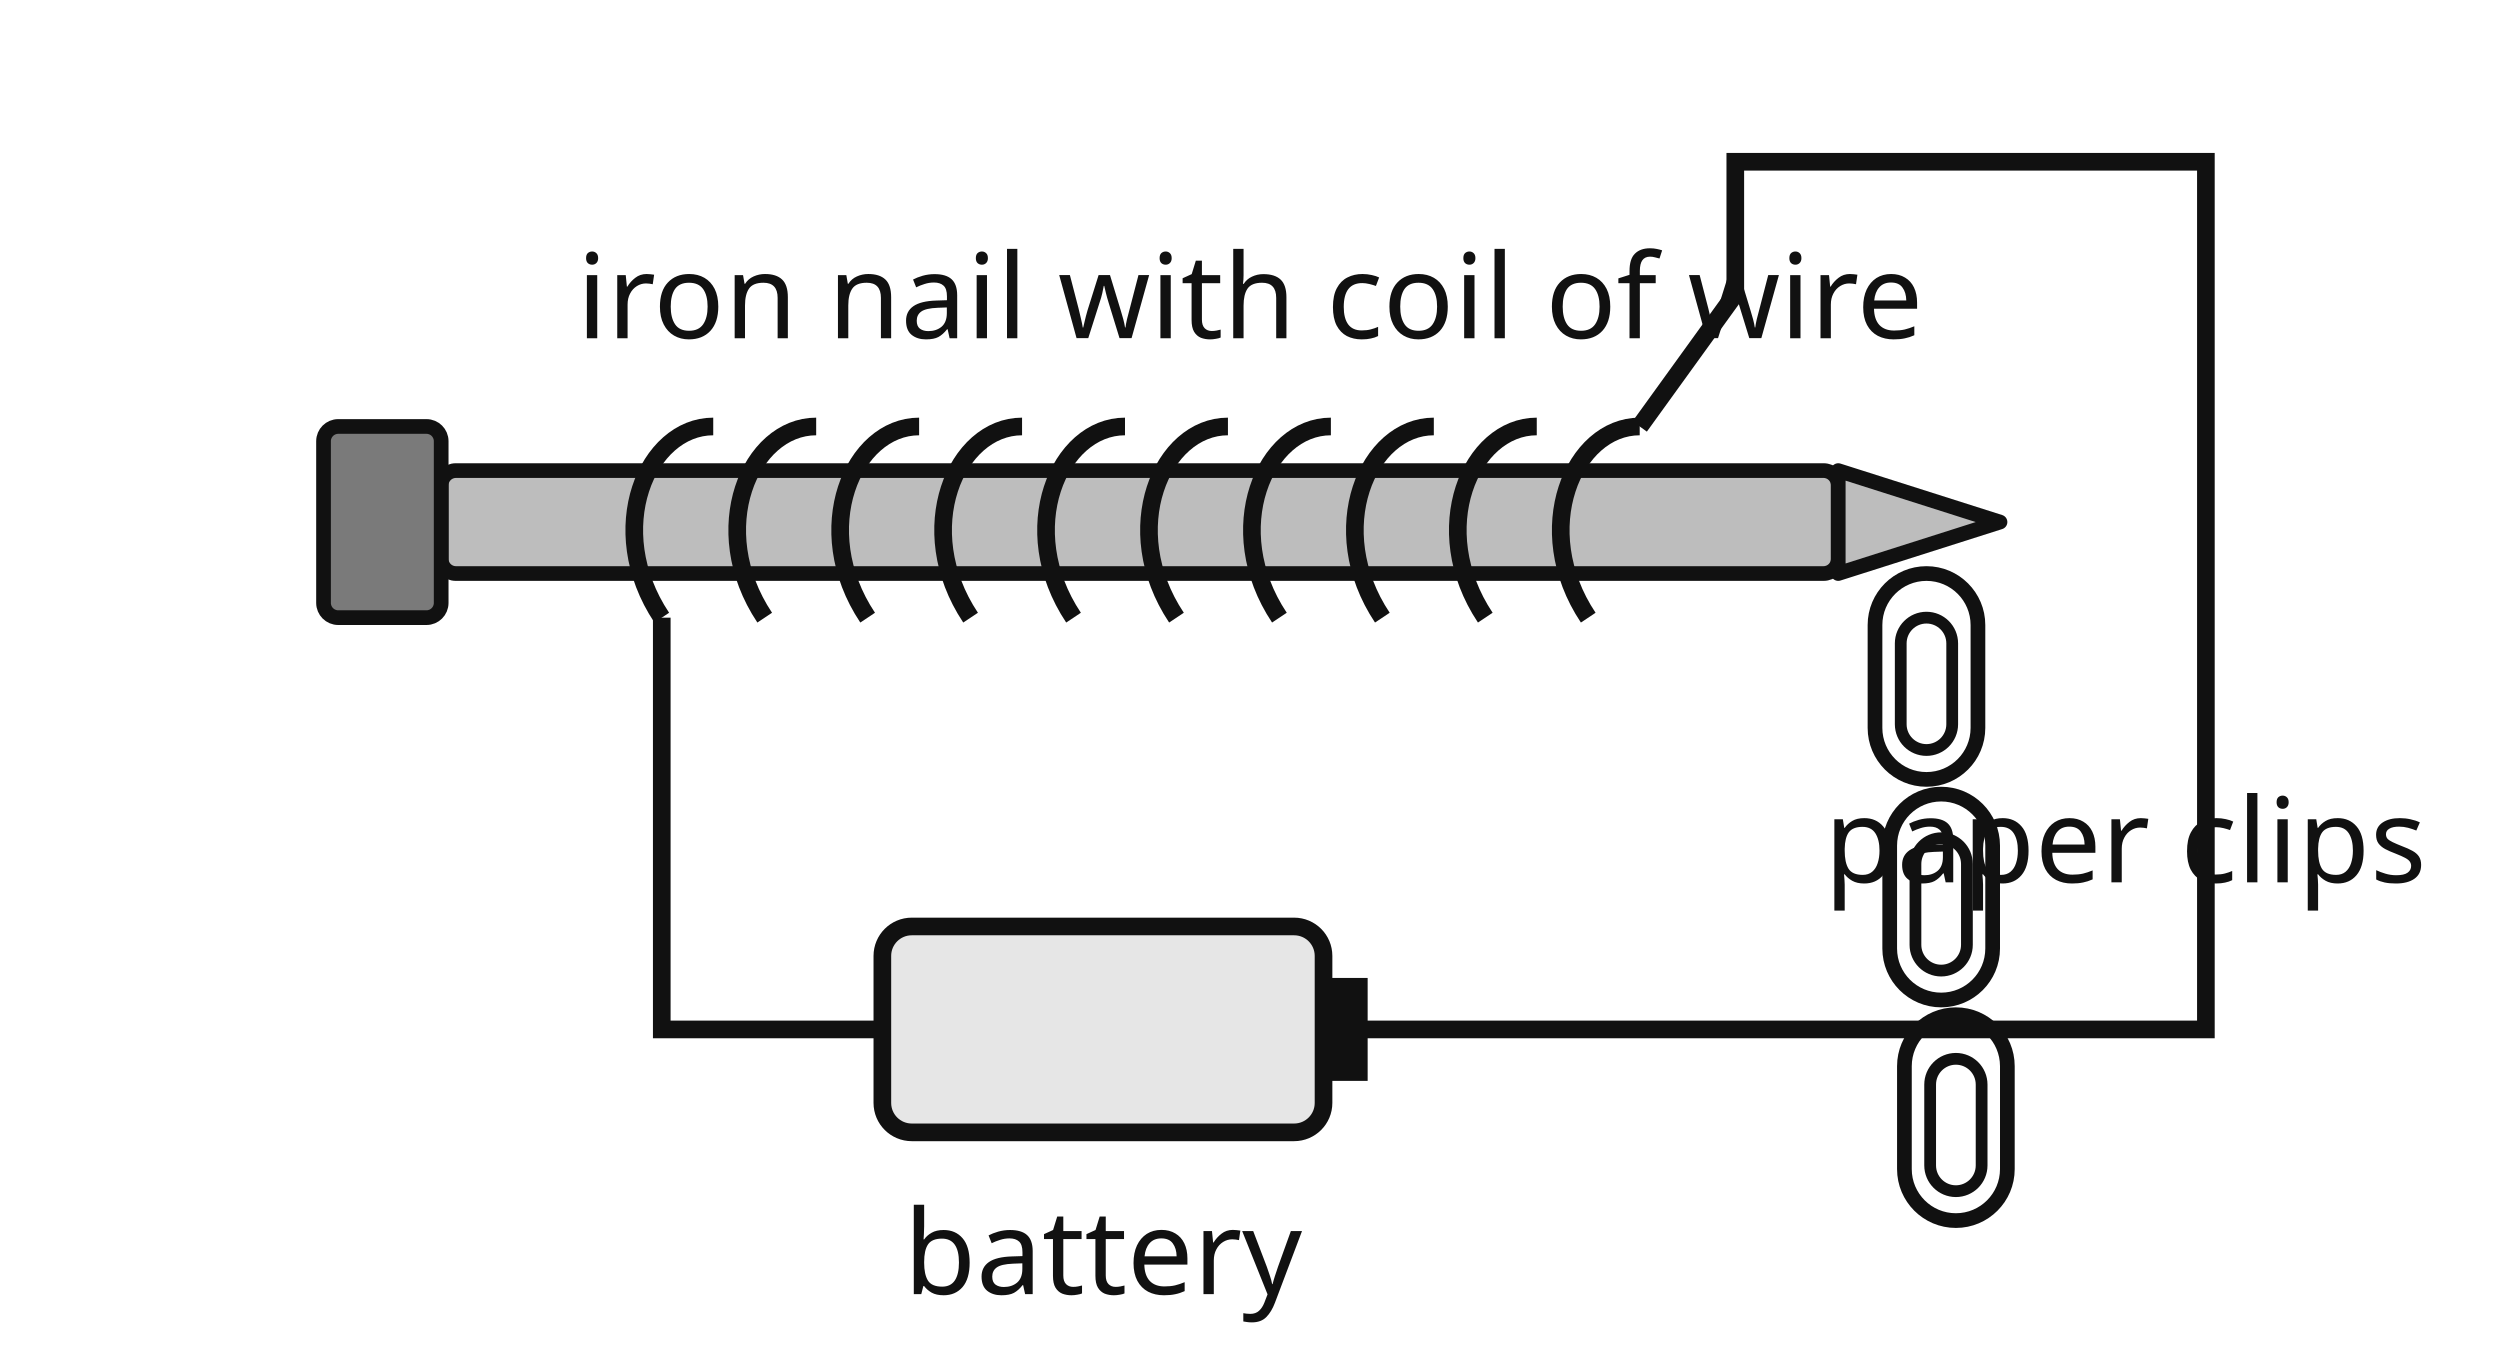
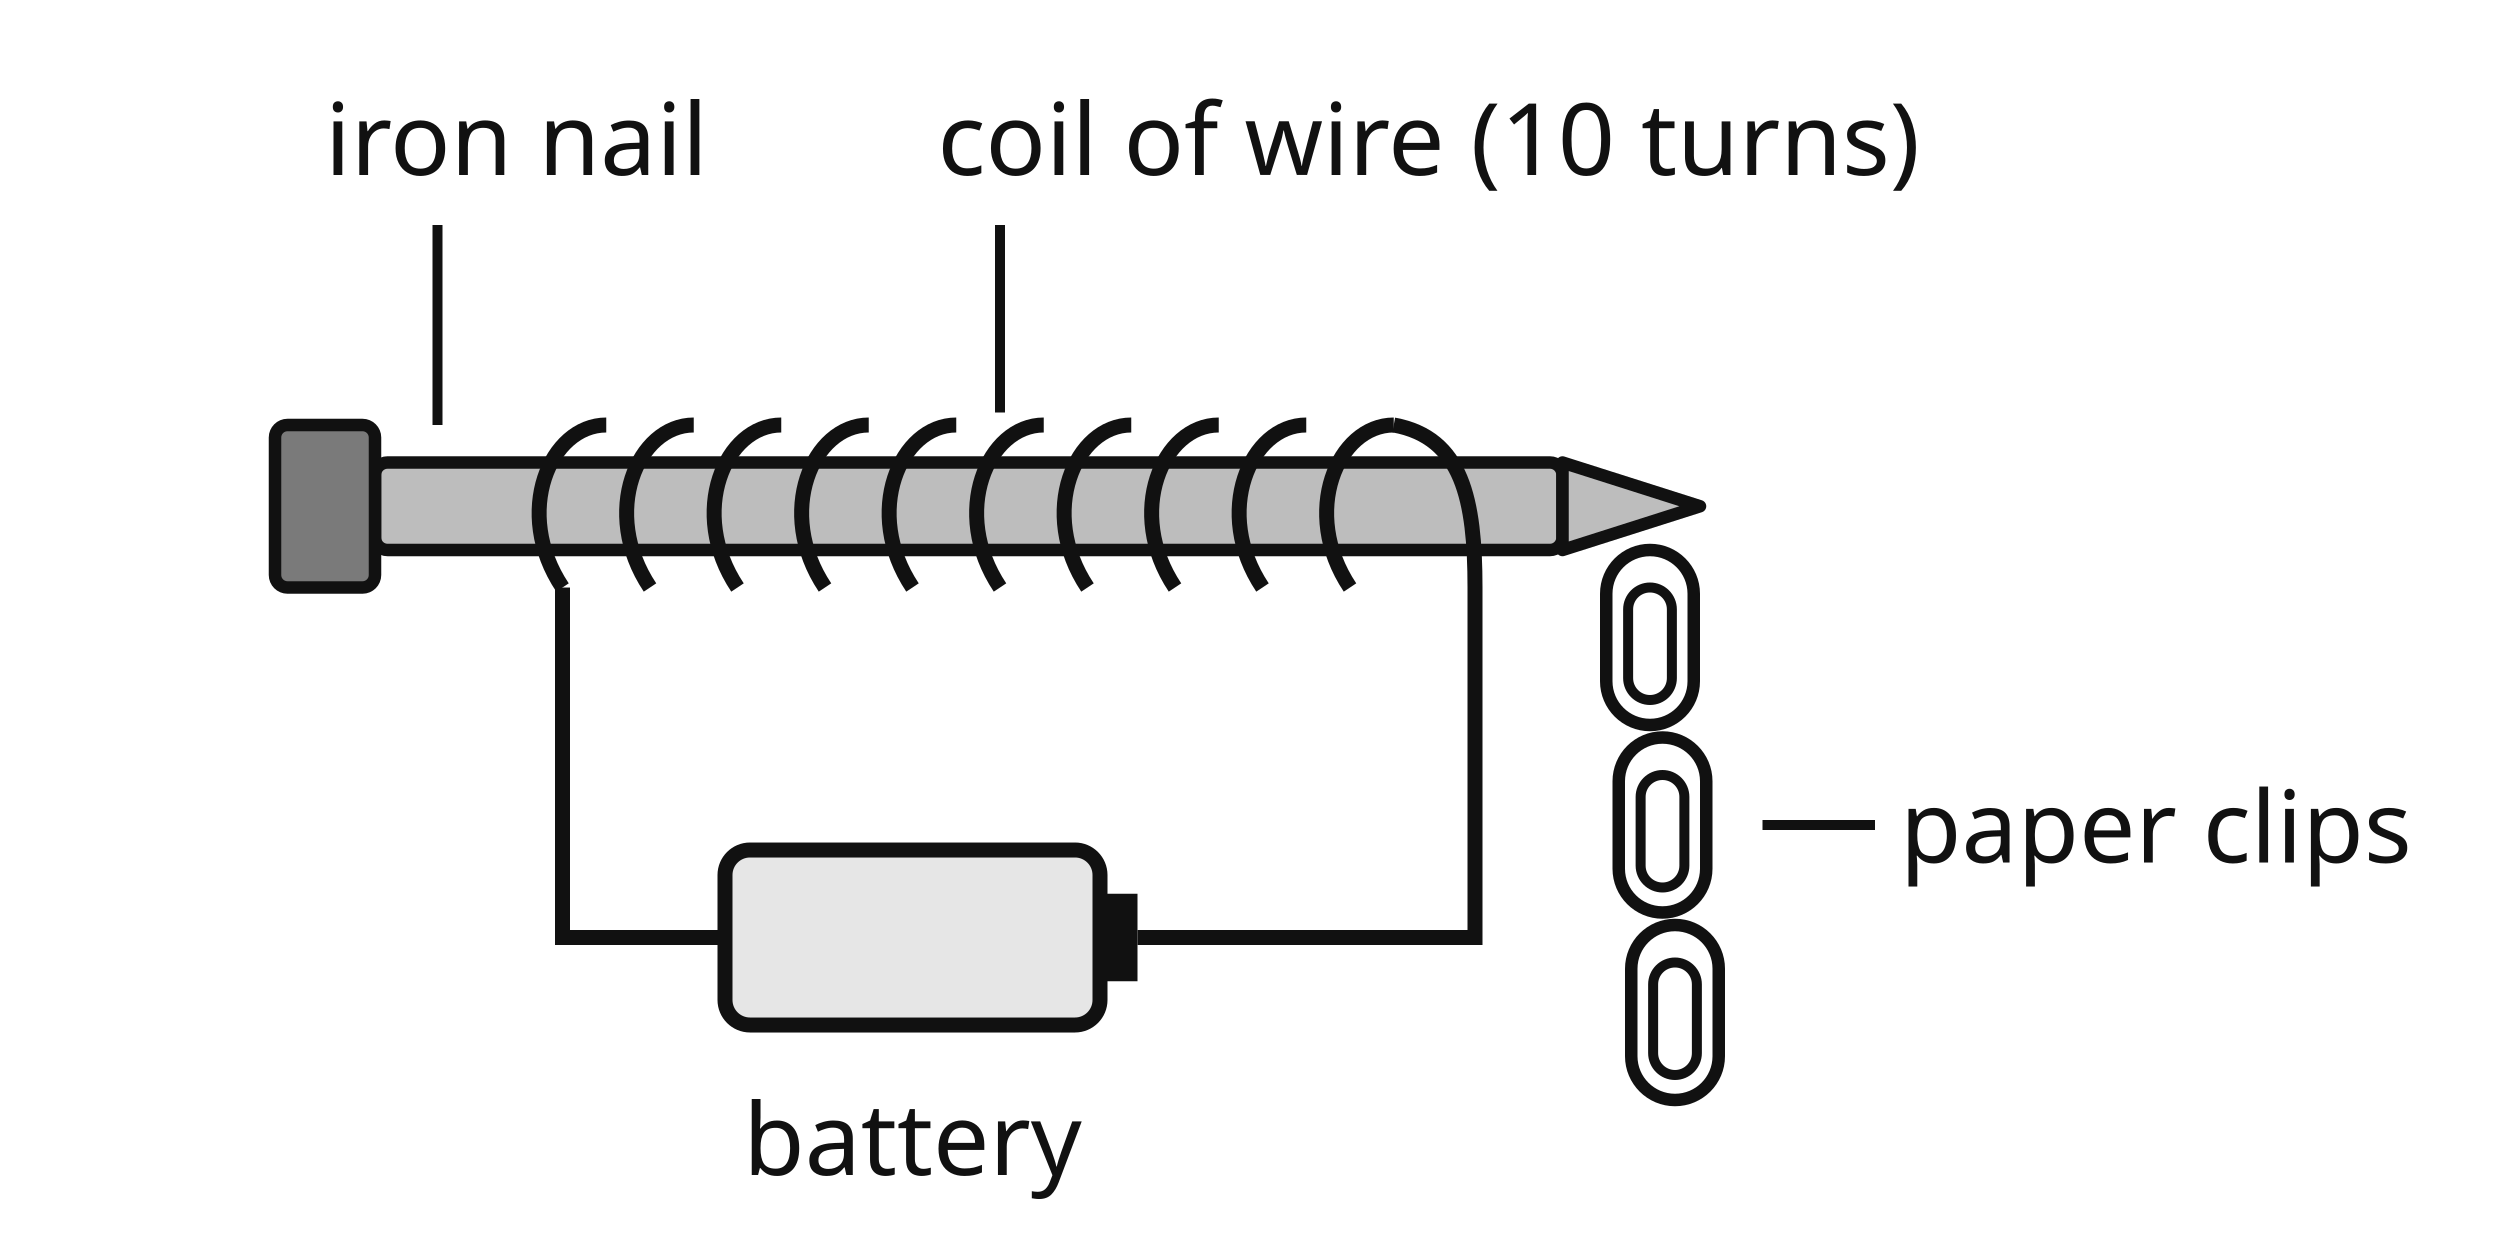
- <svg xmlns="http://www.w3.org/2000/svg" viewBox="0 0 340 186" width="340" height="186">
-   <rect x="60" y="64" width="190" height="14" rx="2" fill="#bdbdbd" stroke="#111" stroke-width="2" />
-   <path d="M 250 64 L 272 71 L 250 78 Z" fill="#bdbdbd" stroke="#111" stroke-width="2" stroke-linejoin="round" />
-   <rect x="44" y="58" width="16" height="26" rx="2" fill="#7a7a7a" stroke="#111" stroke-width="2" />
-   <path d="M 90 84 C 82 72 88 58 97 58" fill="none" stroke="#111" stroke-width="2.4" />
-   <path d="M 104 84 C 96 72 102 58 111 58" fill="none" stroke="#111" stroke-width="2.4" />
-   <path d="M 118 84 C 110 72 116 58 125 58" fill="none" stroke="#111" stroke-width="2.4" />
-   <path d="M 132 84 C 124 72 130 58 139 58" fill="none" stroke="#111" stroke-width="2.4" />
-   <path d="M 146 84 C 138 72 144 58 153 58" fill="none" stroke="#111" stroke-width="2.4" />
-   <path d="M 160 84 C 152 72 158 58 167 58" fill="none" stroke="#111" stroke-width="2.4" />
-   <path d="M 174 84 C 166 72 172 58 181 58" fill="none" stroke="#111" stroke-width="2.4" />
-   <path d="M 188 84 C 180 72 186 58 195 58" fill="none" stroke="#111" stroke-width="2.4" />
-   <path d="M 202 84 C 194 72 200 58 209 58" fill="none" stroke="#111" stroke-width="2.4" />
-   <path d="M 216 84 C 208 72 214 58 223 58" fill="none" stroke="#111" stroke-width="2.4" />
-   <path d="M 90 84 L 90 140 L 120 140 M 223 58 L 236 40 L 236 22 L 300 22 L 300 140 L 180 140" fill="none" stroke="#111" stroke-width="2.4" />
-   <rect x="120" y="126" width="60" height="28" rx="4" fill="#e6e6e6" stroke="#111" stroke-width="2.4" />
-   <rect x="180" y="133" width="6" height="14" fill="#111" />
-   <text x="150" y="176" font-family="Atkinson Hyperlegible, Noto Sans, sans-serif" font-size="16" text-anchor="middle" fill="#111">battery</text>
-   <rect x="255" y="78" width="14" height="28" rx="7" fill="none" stroke="#111" stroke-width="2" />
-   <rect x="258.5" y="84" width="7" height="18" rx="3.5" fill="none" stroke="#111" stroke-width="1.6" />
-   <rect x="257" y="108" width="14" height="28" rx="7" fill="none" stroke="#111" stroke-width="2" />
-   <rect x="260.5" y="114" width="7" height="18" rx="3.5" fill="none" stroke="#111" stroke-width="1.6" />
-   <rect x="259" y="138" width="14" height="28" rx="7" fill="none" stroke="#111" stroke-width="2" />
-   <rect x="262.5" y="144" width="7" height="18" rx="3.5" fill="none" stroke="#111" stroke-width="1.6" />
-   <text x="330" y="120" font-family="Atkinson Hyperlegible, Noto Sans, sans-serif" font-size="16" text-anchor="end" fill="#111">paper clips</text>
-   <text x="170" y="46" font-family="Atkinson Hyperlegible, Noto Sans, sans-serif" font-size="16" text-anchor="middle" fill="#111">iron nail with coil of wire</text>
+ <svg xmlns="http://www.w3.org/2000/svg" viewBox="0 0 400 198" width="400" height="198">
+   <rect x="60" y="74" width="190" height="14" rx="2" fill="#bdbdbd" stroke="#111" stroke-width="2" />
+   <path d="M 250 74 L 272 81 L 250 88 Z" fill="#bdbdbd" stroke="#111" stroke-width="2" stroke-linejoin="round" />
+   <rect x="44" y="68" width="16" height="26" rx="2" fill="#7a7a7a" stroke="#111" stroke-width="2" />
+   <path d="M 90 94 C 82 82 88 68 97 68" fill="none" stroke="#111" stroke-width="2.4" />
+   <path d="M 104 94 C 96 82 102 68 111 68" fill="none" stroke="#111" stroke-width="2.4" />
+   <path d="M 118 94 C 110 82 116 68 125 68" fill="none" stroke="#111" stroke-width="2.4" />
+   <path d="M 132 94 C 124 82 130 68 139 68" fill="none" stroke="#111" stroke-width="2.4" />
+   <path d="M 146 94 C 138 82 144 68 153 68" fill="none" stroke="#111" stroke-width="2.4" />
+   <path d="M 160 94 C 152 82 158 68 167 68" fill="none" stroke="#111" stroke-width="2.4" />
+   <path d="M 174 94 C 166 82 172 68 181 68" fill="none" stroke="#111" stroke-width="2.4" />
+   <path d="M 188 94 C 180 82 186 68 195 68" fill="none" stroke="#111" stroke-width="2.4" />
+   <path d="M 202 94 C 194 82 200 68 209 68" fill="none" stroke="#111" stroke-width="2.4" />
+   <path d="M 216 94 C 208 82 214 68 223 68" fill="none" stroke="#111" stroke-width="2.4" />
+   <path d="M 90 94 L 90 150 L 116 150 M 223 68 C 234 70 236 80 236 94 L 236 150 L 182 150" fill="none" stroke="#111" stroke-width="2.4" />
+   <rect x="116" y="136" width="60" height="28" rx="4" fill="#e6e6e6" stroke="#111" stroke-width="2.4" />
+   <rect x="176" y="143" width="6" height="14" fill="#111" />
+   <text x="146" y="188" font-family="Atkinson Hyperlegible, Noto Sans, sans-serif" font-size="16" text-anchor="middle" fill="#111">battery</text>
+   <rect x="257" y="88" width="14" height="28" rx="7" fill="none" stroke="#111" stroke-width="2" />
+   <rect x="260.5" y="94" width="7" height="18" rx="3.5" fill="none" stroke="#111" stroke-width="1.6" />
+   <rect x="259" y="118" width="14" height="28" rx="7" fill="none" stroke="#111" stroke-width="2" />
+   <rect x="262.5" y="124" width="7" height="18" rx="3.5" fill="none" stroke="#111" stroke-width="1.6" />
+   <rect x="261" y="148" width="14" height="28" rx="7" fill="none" stroke="#111" stroke-width="2" />
+   <rect x="264.5" y="154" width="7" height="18" rx="3.5" fill="none" stroke="#111" stroke-width="1.6" />
+   <line x1="282" y1="132" x2="300" y2="132" stroke="#111" stroke-width="1.6" />
+   <text x="304" y="138" font-family="Atkinson Hyperlegible, Noto Sans, sans-serif" font-size="16" fill="#111">paper clips</text>
+   <line x1="70" y1="36" x2="70" y2="68" stroke="#111" stroke-width="1.6" />
+   <text x="52" y="28" font-family="Atkinson Hyperlegible, Noto Sans, sans-serif" font-size="16" fill="#111">iron nail</text>
+   <line x1="160" y1="36" x2="160" y2="66" stroke="#111" stroke-width="1.6" />
+   <text x="150" y="28" font-family="Atkinson Hyperlegible, Noto Sans, sans-serif" font-size="16" fill="#111">coil of wire (10 turns)</text>
</svg>
